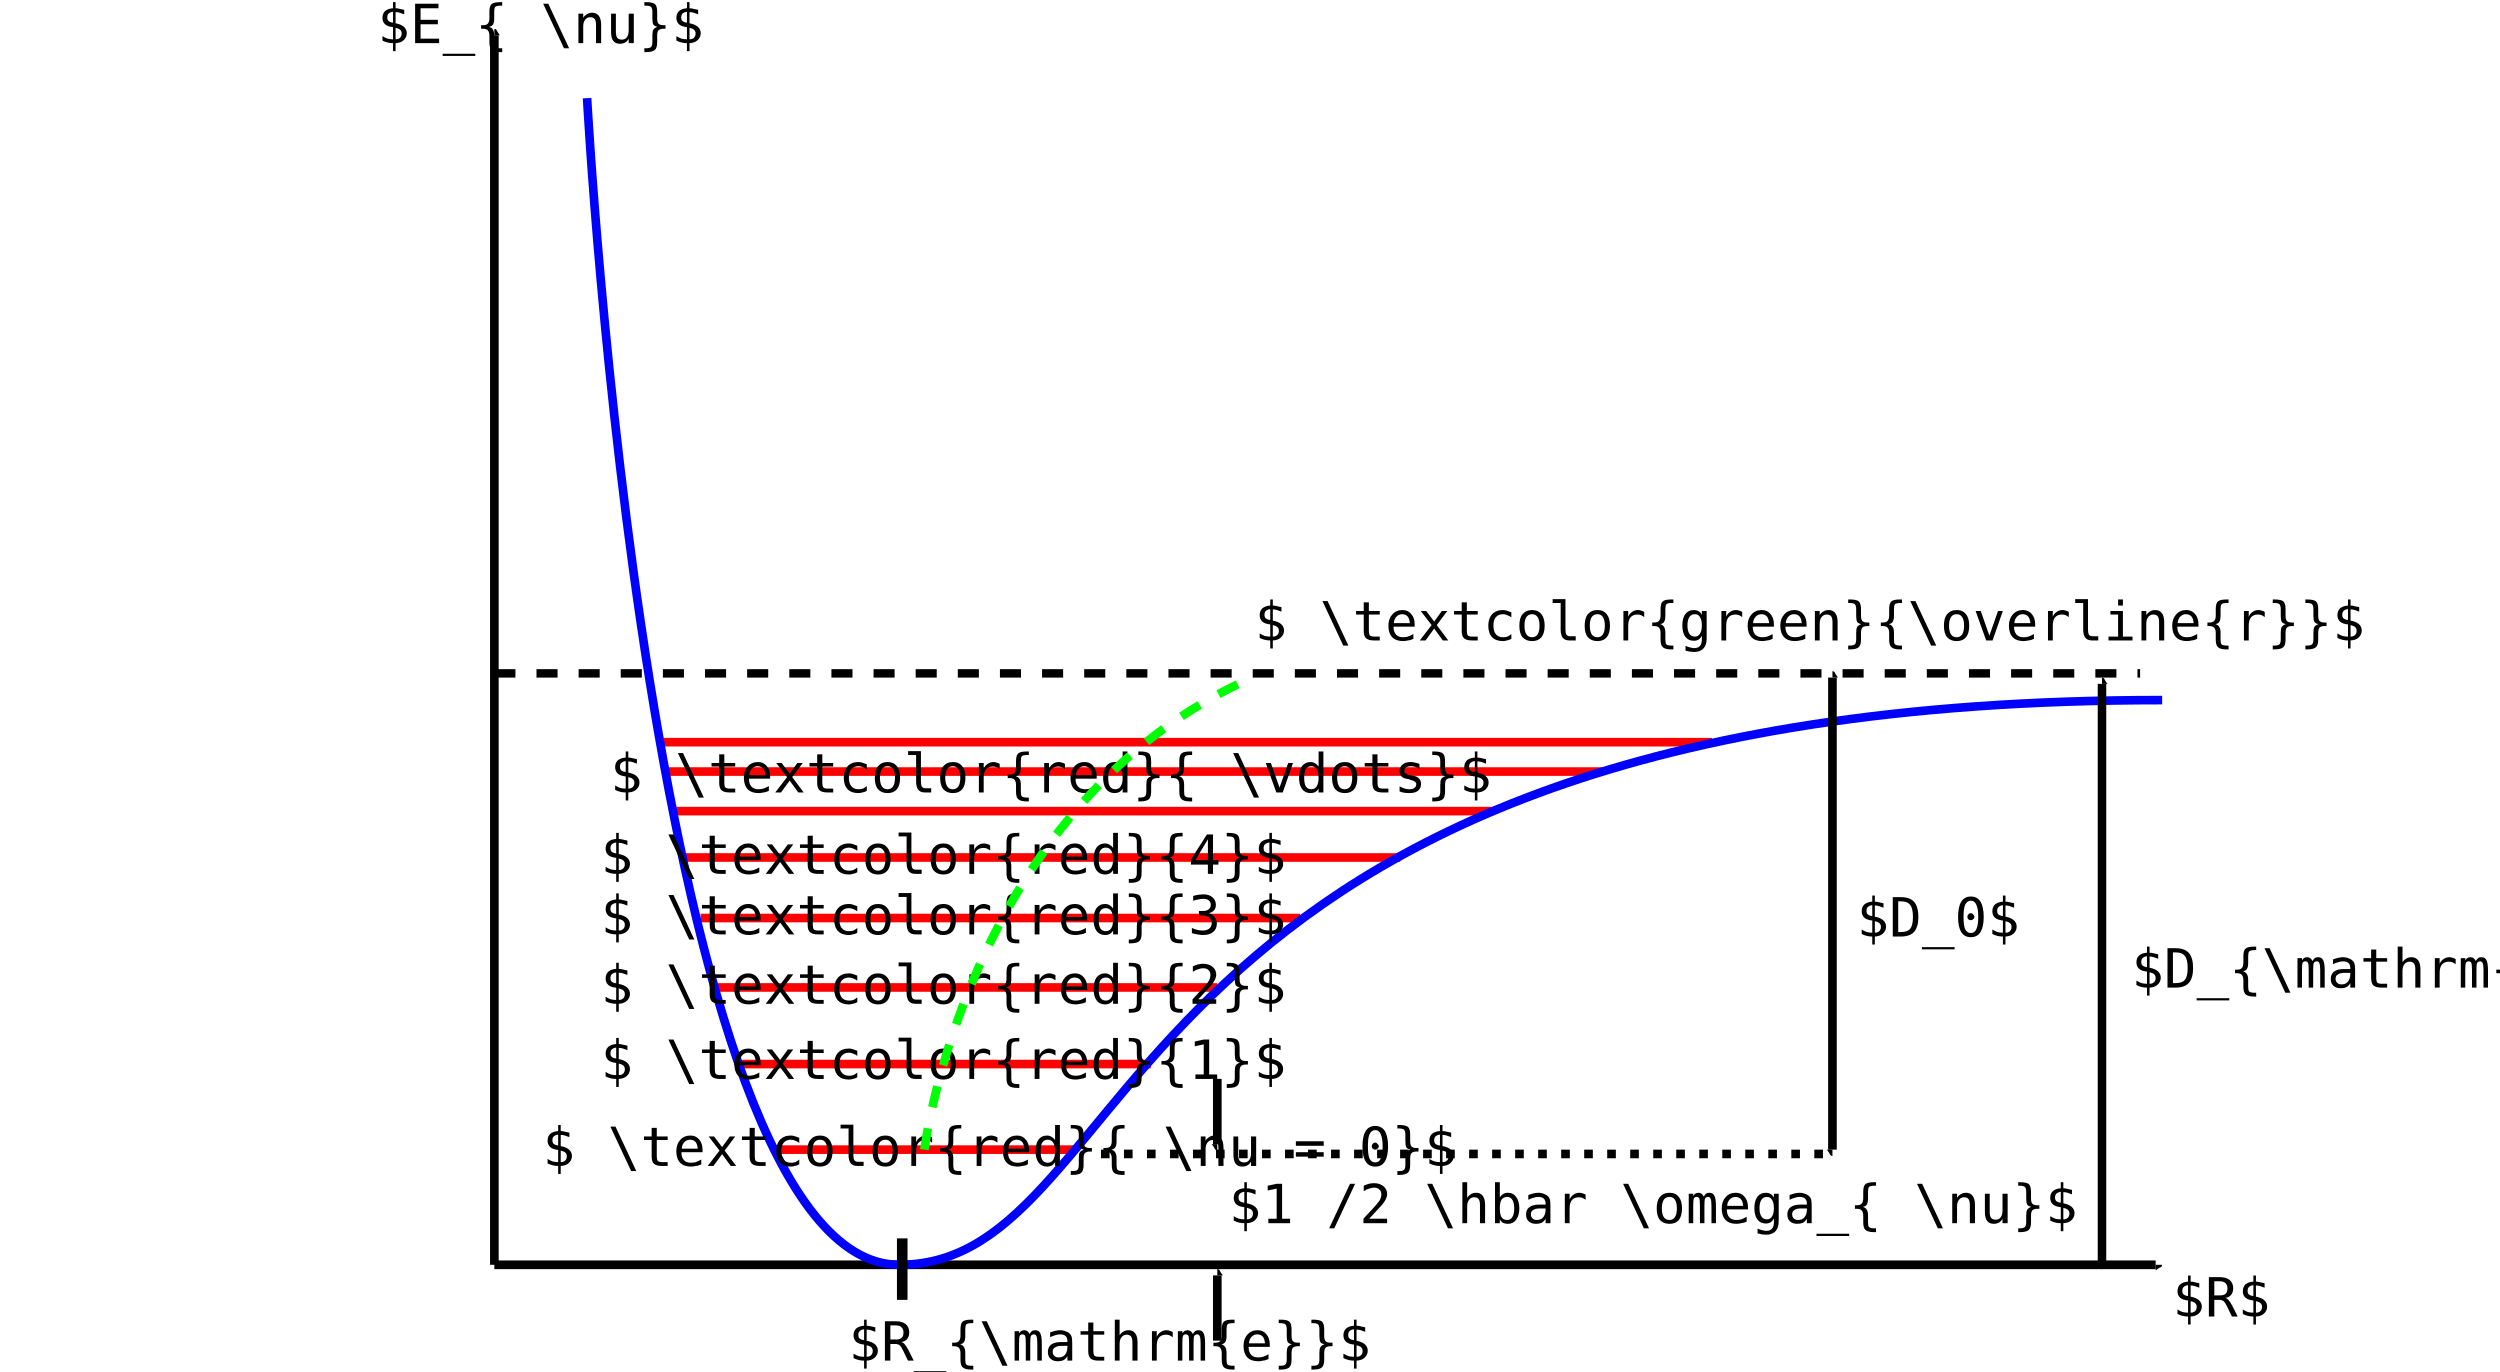
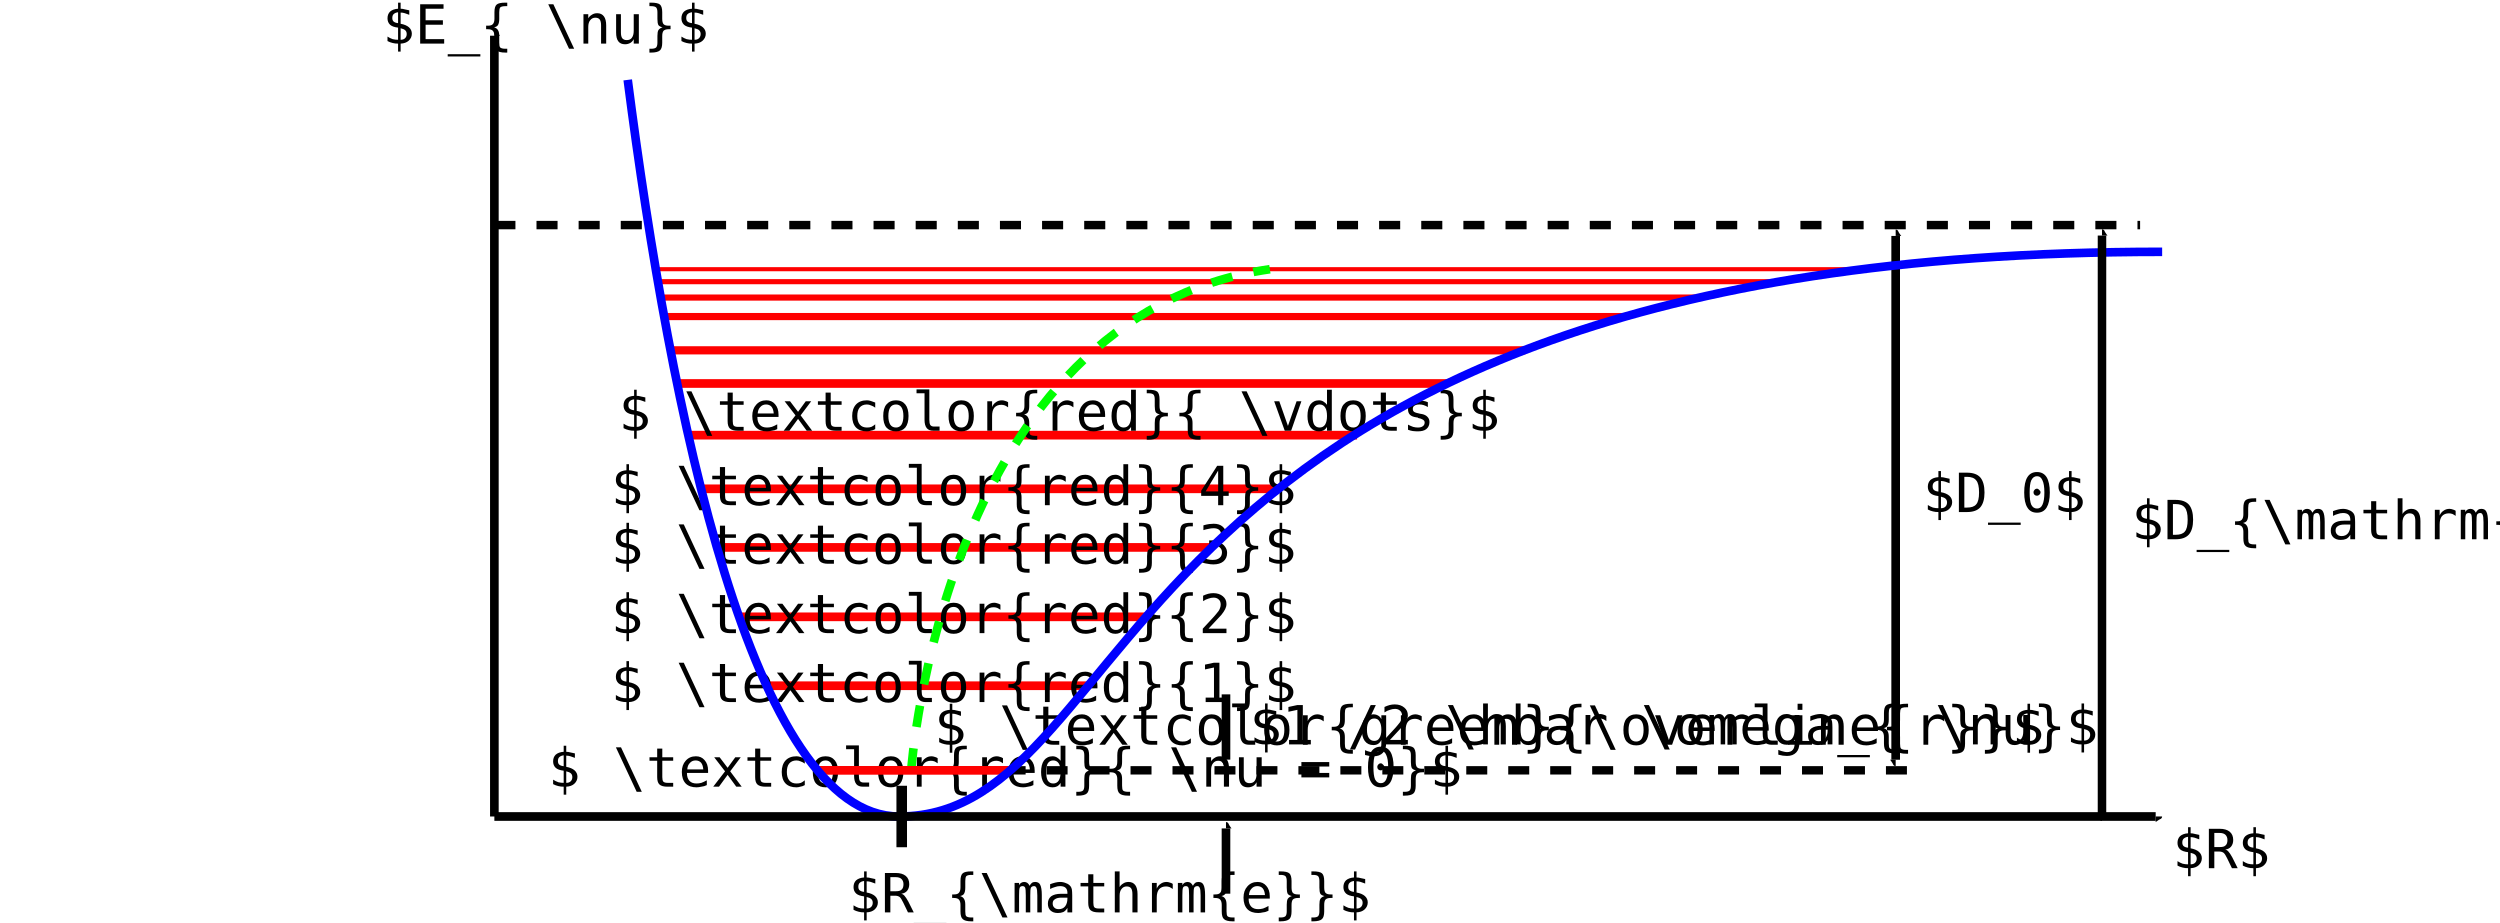
- <svg xmlns="http://www.w3.org/2000/svg" width="122mm" height="66.928mm" viewBox="0 0 122 66.928" version="1.1" id="svg8">
+ <svg xmlns="http://www.w3.org/2000/svg" width="122mm" height="45.029mm" viewBox="0 0 122 45.029" version="1.1" id="svg8" xml:space="preserve">
  <defs id="defs2">
    <marker id="marker-arrow-1.5923999999999998" orient="auto-start-reverse" refY="0" refX="0" markerHeight="1.69" markerWidth="0.911">
      <g transform="scale(1.073399)" id="g116">
        <path d="M -1.554,2.072 C -1.425,1.295 0,0.13 0.389,0 0,-0.13 -1.425,-1.295 -1.554,-2.072" style="fill:none;stroke:#000000;stroke-width:0.6;stroke-linecap:round;stroke-linejoin:round;stroke-miterlimit:10;stroke-dasharray:none;stroke-opacity:1" id="path114" />
      </g>
    </marker>
    <marker id="marker-arrow-1.5923999999999998-3" orient="auto-start-reverse" refY="0" refX="0" markerHeight="1.69" markerWidth="0.911">
      <g transform="scale(1.073399)" id="g298">
        <path d="M -1.554,2.072 C -1.425,1.295 0,0.13 0.389,0 0,-0.13 -1.425,-1.295 -1.554,-2.072" style="fill:none;stroke:#000000;stroke-width:0.6;stroke-linecap:round;stroke-linejoin:round;stroke-miterlimit:10;stroke-dasharray:none;stroke-opacity:1" id="path296" />
      </g>
    </marker>
    <marker id="marker-arrow-1.5923999999999998-6" orient="auto-start-reverse" refY="0" refX="0" markerHeight="1.69" markerWidth="0.911">
      <g transform="scale(1.073399)" id="g333">
        <path d="M -1.554,2.072 C -1.425,1.295 0,0.13 0.389,0 0,-0.13 -1.425,-1.295 -1.554,-2.072" style="fill:none;stroke:#000000;stroke-width:0.6;stroke-linecap:round;stroke-linejoin:round;stroke-miterlimit:10;stroke-dasharray:none;stroke-opacity:1" id="path331" />
      </g>
    </marker>
    <marker id="marker-arrow-1.5923999999999998-2" orient="auto-start-reverse" refY="0" refX="0" markerHeight="1.69" markerWidth="0.911">
      <g transform="scale(1.073399)" id="g1049">
        <path d="M -1.554,2.072 C -1.425,1.295 0,0.13 0.389,0 0,-0.13 -1.425,-1.295 -1.554,-2.072" style="fill:none;stroke:#000000;stroke-width:0.6;stroke-linecap:round;stroke-linejoin:round;stroke-miterlimit:10;stroke-dasharray:none;stroke-opacity:1" id="path1047" />
      </g>
    </marker>
    <marker id="marker-arrow-1.5923999999999998-9" orient="auto-start-reverse" refY="0" refX="0" markerHeight="1.69" markerWidth="0.911">
      <g transform="scale(1.073399)" id="g1062">
        <path d="M -1.554,2.072 C -1.425,1.295 0,0.13 0.389,0 0,-0.13 -1.425,-1.295 -1.554,-2.072" style="fill:none;stroke:#000000;stroke-width:0.6;stroke-linecap:round;stroke-linejoin:round;stroke-miterlimit:10;stroke-dasharray:none;stroke-opacity:1" id="path1060" />
      </g>
    </marker>
    <marker id="marker-arrow-1.5923999999999998-1" orient="auto-start-reverse" refY="0" refX="0" markerHeight="1.69" markerWidth="0.911">
      <g transform="scale(1.073399)" id="g116-2">
        <path d="M -1.554,2.072 C -1.425,1.295 0,0.13 0.389,0 0,-0.13 -1.425,-1.295 -1.554,-2.072" style="fill:none;stroke:#000000;stroke-width:0.6;stroke-linecap:round;stroke-linejoin:round;stroke-miterlimit:10;stroke-dasharray:none;stroke-opacity:1" id="path114-7" />
      </g>
    </marker>
+     <marker id="marker-arrow-1.5923999999999998-62" orient="auto-start-reverse" refY="0" refX="0" markerHeight="1.69" markerWidth="0.911">
+       <g transform="scale(1.073399)" id="g13412">
+         <path d="M -1.554,2.072 C -1.425,1.295 0,0.13 0.389,0 0,-0.13 -1.425,-1.295 -1.554,-2.072" style="fill:none;stroke:#000000;stroke-width:0.6;stroke-linecap:round;stroke-linejoin:round;stroke-miterlimit:10;stroke-dasharray:none;stroke-opacity:1" id="path13410" />
+       </g>
+     </marker>
+     <marker id="marker-arrow-1.5923999999999998-91" orient="auto-start-reverse" refY="0" refX="0" markerHeight="1.69" markerWidth="0.911">
+       <g transform="scale(1.073399)" id="g13729">
+         <path d="M -1.554,2.072 C -1.425,1.295 0,0.13 0.389,0 0,-0.13 -1.425,-1.295 -1.554,-2.072" style="fill:none;stroke:#000000;stroke-width:0.6;stroke-linecap:round;stroke-linejoin:round;stroke-miterlimit:10;stroke-dasharray:none;stroke-opacity:1" id="path13727" />
+       </g>
+     </marker>
+     <marker id="marker-arrow-1.5923999999999998-27" orient="auto-start-reverse" refY="0" refX="0" markerHeight="1.69" markerWidth="0.911">
+       <g transform="scale(1.073399)" id="g13742">
+         <path d="M -1.554,2.072 C -1.425,1.295 0,0.13 0.389,0 0,-0.13 -1.425,-1.295 -1.554,-2.072" style="fill:none;stroke:#000000;stroke-width:0.6;stroke-linecap:round;stroke-linejoin:round;stroke-miterlimit:10;stroke-dasharray:none;stroke-opacity:1" id="path13740" />
+       </g>
+     </marker>
  </defs>
  <g id="layer1" transform="translate(0,-177)">
-     <path style="fill:none;fill-opacity:1;stroke:#000000;stroke-width:0.421;stroke-dasharray:none;stroke-opacity:1;-inkscape-stroke:none;marker-start:none;marker-end:url(#marker-arrow-1.5923999999999998);stop-color:#000000" d="m 24.125,238.722 v -60" id="path62" />
-     <path style="fill:none;fill-opacity:1;stroke:#000000;stroke-width:0.424;stroke-dasharray:none;stroke-opacity:1;-inkscape-stroke:none;marker-start:none;marker-end:url(#marker-arrow-1.5923999999999998);stop-color:#000000" d="M 24.125,238.722 H 105.197" id="path181" />
-     <path style="fill:none;fill-opacity:1;stroke:#000000;stroke-width:0.411;stroke-dasharray:1.028, 1.028;stroke-opacity:1;-inkscape-stroke:none;marker-start:none;marker-end:none;stop-color:#000000" d="M 24.125,209.861 H 104.437" id="path183" />
-     <path style="fill:none;fill-opacity:1;stroke:#ff0000;stroke-width:0.421;stroke-dasharray:none;stroke-opacity:1;-inkscape-stroke:none;marker-start:none;marker-end:none;stop-color:#000000" d="M 37.761,233.102 H 52.461" id="path411" />
-     <path style="fill:none;fill-opacity:1;stroke:#ff0000;stroke-width:0.421;stroke-dasharray:none;stroke-opacity:1;-inkscape-stroke:none;marker-start:none;marker-end:none;stop-color:#000000" d="M 35.993,228.926 H 56.16" id="path413" />
-     <path style="fill:none;fill-opacity:1;stroke:#ff0000;stroke-width:0.421;stroke-dasharray:none;stroke-opacity:1;-inkscape-stroke:none;marker-start:none;marker-end:none;stop-color:#000000" d="M 35.032,225.188 H 59.404" id="path415" />
-     <path style="fill:none;fill-opacity:1;stroke:#ff0000;stroke-width:0.421;stroke-dasharray:none;stroke-opacity:1;-inkscape-stroke:none;marker-start:none;marker-end:none;stop-color:#000000" d="M 34.191,221.8 H 63.445" id="path419" />
-     <path style="fill:none;fill-opacity:1;stroke:#ff0000;stroke-width:0.421;stroke-dasharray:none;stroke-opacity:1;-inkscape-stroke:none;marker-start:none;marker-end:none;stop-color:#000000" d="M 33.378,218.846 H 68.329" id="path421" />
-     <path style="fill:none;fill-opacity:1;stroke:#ff0000;stroke-width:0.421;stroke-dasharray:none;stroke-opacity:1;-inkscape-stroke:none;marker-start:none;marker-end:none;stop-color:#000000" d="M 33.004,216.583 H 72.883" id="path423" />
-     <path style="fill:none;fill-opacity:1;stroke:#ff0000;stroke-width:0.421;stroke-dasharray:none;stroke-opacity:1;-inkscape-stroke:none;marker-start:none;marker-end:none;stop-color:#000000" d="M 32.349,214.652 H 78.215" id="path427" />
-     <path style="fill:none;fill-opacity:1;stroke:#ff0000;stroke-width:0.421;stroke-dasharray:none;stroke-opacity:1;-inkscape-stroke:none;marker-start:none;marker-end:none;stop-color:#000000" d="M 32.349,213.219 H 83.545" id="path429" />
-     <path style="fill:none;fill-opacity:1;stroke:#0000ff;stroke-width:0.421;stroke-dasharray:none;stroke-opacity:1;-inkscape-stroke:none;marker-start:none;marker-end:none;stop-color:#000000" d="m 28.649,181.79 c 0,0 3.088,56.932 15.226,56.932 12.138,0 9.812,-27.557 61.638,-27.557" id="path349" />
-     <path style="fill:none;fill-opacity:1;stroke:#000000;stroke-width:0.516;stroke-dasharray:none;stroke-opacity:1;-inkscape-stroke:none;marker-start:none;marker-end:none;stop-color:#000000" d="m 44.029,237.433 v 3" id="path184" />
-     <text style="font-size:2.646px;font-family:monospace;-inkscape-font-specification:'monospace, Normal';fill:#000000;fill-opacity:1;stroke:none;stroke-width:0.265" xml:space="preserve" id="text260" y="243.398" x="41.403">
-       <tspan x="41.403" y="243.398" style="stroke-width:0.265" id="tspan449">$R_{\mathrm{e}}$</tspan>
+     <path style="fill:none;fill-opacity:1;stroke:#000000;stroke-width:0.421;stroke-dasharray:none;stroke-opacity:1;-inkscape-stroke:none;marker-start:none;marker-end:url(#marker-arrow-1.5923999999999998);stop-color:#000000" d="m 24.125,216.845 v -38.102" id="path62" />
+     <path style="fill:none;fill-opacity:1;stroke:#000000;stroke-width:0.411;stroke-dasharray:1.028, 1.028;stroke-opacity:1;-inkscape-stroke:none;marker-start:none;marker-end:none;stop-color:#000000" d="M 24.125,187.984 H 104.437" id="path183" />
+     <path style="fill:none;fill-opacity:1;stroke:#ff0000;stroke-width:0.424;stroke-dasharray:none;stroke-opacity:1;marker-start:none;marker-end:none;stop-color:#000000" d="M 37.358,210.464 H 53.168" id="path413" />
+     <path style="fill:none;fill-opacity:1;stroke:#ff0000;stroke-width:0.424;stroke-dasharray:none;stroke-opacity:1;marker-start:none;marker-end:none;stop-color:#000000" d="M 36.026,207.101 H 56.007" id="path415" />
+     <path style="fill:none;fill-opacity:1;stroke:#ff0000;stroke-width:0.424;stroke-dasharray:none;stroke-opacity:1;marker-start:none;marker-end:none;stop-color:#000000" d="M 34.977,203.714 H 59.173" id="path419" />
+     <path style="fill:none;fill-opacity:1;stroke:#ff0000;stroke-width:0.424;stroke-dasharray:none;stroke-opacity:1;marker-start:none;marker-end:none;stop-color:#000000" d="M 34.201,200.854 H 62.447" id="path421" />
+     <path style="fill:none;fill-opacity:1;stroke:#ff0000;stroke-width:0.424;stroke-dasharray:none;stroke-opacity:1;marker-start:none;marker-end:none;stop-color:#000000" d="M 33.67,198.236 H 66.225" id="path423" />
+     <path style="fill:none;fill-opacity:1;stroke:#ff0000;stroke-width:0.424;stroke-dasharray:none;stroke-opacity:1;marker-start:none;marker-end:none;stop-color:#000000" d="M 33.038,195.714 H 70.619" id="path427" />
+     <path style="fill:none;fill-opacity:1;stroke:#ff0000;stroke-width:0.4;stroke-dasharray:none;stroke-opacity:1;marker-start:none;marker-end:none;stop-color:#000000" d="m 32.728,194.096 h 41.712" id="path429" />
+     <path style="fill:none;fill-opacity:1;stroke:#ff0000;stroke-width:0.35;stroke-dasharray:none;stroke-opacity:1;marker-start:none;marker-end:none;stop-color:#000000" d="M 32.41,192.448 H 79.207" id="path429-3" />
+     <path style="fill:none;fill-opacity:1;stroke:#ff0000;stroke-width:0.3;stroke-dasharray:none;stroke-opacity:1;marker-start:none;marker-end:none;stop-color:#000000" d="M 32.325,191.521 H 82.743" id="path429-3-6" />
+     <path style="fill:none;fill-opacity:1;stroke:#ff0000;stroke-width:0.25;stroke-dasharray:none;stroke-opacity:1;marker-start:none;marker-end:none;stop-color:#000000" d="M 32.091,190.746 H 86.83" id="path429-3-6-7" />
+     <path style="fill:none;fill-opacity:1;stroke:#ff0000;stroke-width:0.2;stroke-dasharray:none;stroke-opacity:1;marker-start:none;marker-end:none;stop-color:#000000" d="M 32.015,190.137 H 90.862" id="path429-3-6-7-5" />
+     <path style="fill:none;fill-opacity:1;stroke:#000000;stroke-width:0.409;stroke-dasharray:1.024, 1.024;stroke-opacity:1;-inkscape-stroke:none;marker-start:none;marker-end:none;stop-color:#000000" d="M 49.026,214.592 H 93.162" id="path321" />
+     <text style="font-size:2.646px;font-family:monospace;-inkscape-font-specification:'monospace, Normal';fill:#000000;fill-opacity:1;stroke:none;stroke-width:0.265" xml:space="preserve" id="text260" y="221.521" x="41.403">
+       <tspan x="41.403" y="221.521" style="stroke-width:0.265" id="tspan449">$R_{\mathrm{e}}$</tspan>
    </text>
-     <text style="font-size:2.646px;font-family:monospace;-inkscape-font-specification:'monospace, Normal';fill:#000000;fill-opacity:1;stroke:none;stroke-width:0.265" xml:space="preserve" id="text272" y="241.244" x="106.011">
-       <tspan id="tspan270" x="106.011" y="241.244" style="stroke-width:0.265">$R$</tspan>
+     <text style="font-size:2.646px;font-family:monospace;-inkscape-font-specification:'monospace, Normal';fill:#000000;fill-opacity:1;stroke:none;stroke-width:0.265" xml:space="preserve" id="text272" y="219.367" x="106.011">
+       <tspan id="tspan270" x="106.011" y="219.367" style="stroke-width:0.265">$R$</tspan>
    </text>
-     <text style="font-size:2.646px;font-family:monospace;-inkscape-font-specification:'monospace, Normal';fill:#000000;fill-opacity:1;stroke:none;stroke-width:0.265" xml:space="preserve" id="text284" y="179.104" x="18.415">
-       <tspan id="tspan282" x="18.415" y="179.104" style="stroke-width:0.265">$E_{ \nu}$</tspan>
+     <text style="font-size:2.646px;font-family:monospace;-inkscape-font-specification:'monospace, Normal';fill:#000000;fill-opacity:1;stroke:none;stroke-width:0.265" xml:space="preserve" id="text284" y="179.126" x="18.659">
+       <tspan id="tspan282" x="18.659" y="179.126" style="stroke-width:0.265">$E_{ \nu}$</tspan>
    </text>
-     <path style="fill:none;fill-opacity:1;stroke:#000000;stroke-width:0.415;stroke-dasharray:none;stroke-opacity:1;-inkscape-stroke:none;marker-start:url(#marker-arrow-1.5923999999999998);marker-end:url(#marker-arrow-1.5923999999999998);stop-color:#000000" d="m 102.577,210.372 v 28.259" id="path294" />
-     <text style="font-size:2.646px;font-family:monospace;-inkscape-font-specification:'monospace, Normal';fill:#000000;fill-opacity:1;stroke:none;stroke-width:0.265" xml:space="preserve" id="text311" y="225.194" x="104.008">
-       <tspan id="tspan309" x="104.008" y="225.194" style="stroke-width:0.265">$D_{\mathrm{e}}$</tspan>
+     <text style="font-size:2.646px;font-family:monospace;-inkscape-font-specification:'monospace, Normal';fill:#000000;fill-opacity:1;stroke:none;stroke-width:0.265" xml:space="preserve" id="text311" y="203.317" x="104.008">
+       <tspan id="tspan309" x="104.008" y="203.317" style="stroke-width:0.265">$D_{\mathrm{e}}$</tspan>
    </text>
-     <path style="fill:none;fill-opacity:1;stroke:#000000;stroke-width:0.421;stroke-dasharray:0.421, 0.702;stroke-opacity:1;-inkscape-stroke:none;marker-start:none;marker-end:none;stop-color:#000000" d="M 53.726,233.313 H 89.423" id="path321" />
-     <path style="fill:none;fill-opacity:1;stroke:#000000;stroke-width:0.421;stroke-dasharray:none;stroke-opacity:1;-inkscape-stroke:none;marker-start:url(#marker-arrow-1.5923999999999998);marker-end:url(#marker-arrow-1.5923999999999998);stop-color:#000000" d="M 89.423,233.102 V 210.065" id="path329" />
-     <text style="font-size:2.646px;font-family:monospace;-inkscape-font-specification:'monospace, Normal';fill:#000000;fill-opacity:1;stroke:none;stroke-width:0.265" xml:space="preserve" id="text346" y="222.704" x="90.603">
-       <tspan id="tspan344" x="90.603" y="222.704" style="stroke-width:0.265">$D_0$</tspan>
+     <path style="fill:none;fill-opacity:1;stroke:#000000;stroke-width:0.422;stroke-dasharray:none;stroke-opacity:1;-inkscape-stroke:none;marker-start:url(#marker-arrow-1.5923999999999998);marker-end:url(#marker-arrow-1.5923999999999998);stop-color:#000000" d="M 92.509,214.075 V 188.514" id="path329" />
+     <text style="font-size:2.646px;font-family:monospace;-inkscape-font-specification:'monospace, Normal';fill:#000000;fill-opacity:1;stroke:none;stroke-width:0.265" xml:space="preserve" id="text346" y="201.988" x="93.83">
+       <tspan id="tspan344" x="93.83" y="201.988" style="stroke-width:0.265">$D_0$</tspan>
    </text>
-     <text style="font-size:2.646px;font-family:monospace;-inkscape-font-specification:'monospace, Normal';fill:#000000;fill-opacity:1;stroke:none;stroke-width:0.265" xml:space="preserve" id="text599" y="233.899" x="26.471">
-       <tspan id="tspan597" x="26.471" y="233.899" style="stroke-width:0.265">$ \textcolor{red}{ \nu = 0}$</tspan>
+     <text style="font-size:2.646px;font-family:monospace;-inkscape-font-specification:'monospace, Normal';fill:#000000;fill-opacity:1;stroke:none;stroke-width:0.265" xml:space="preserve" id="text599" y="215.39" x="26.743">
+       <tspan id="tspan597" x="26.743" y="215.39" style="stroke-width:0.265">$ \textcolor{red}{ \nu = 0}$</tspan>
    </text>
-     <text style="font-size:2.646px;font-family:monospace;-inkscape-font-specification:'monospace, Normal';fill:#000000;fill-opacity:1;stroke:none;stroke-width:0.265" xml:space="preserve" id="text611" y="229.65" x="29.305">
-       <tspan id="tspan609" x="29.305" y="229.65" style="stroke-width:0.265">$ \textcolor{red}{1}$</tspan>
+     <text style="font-size:2.646px;font-family:monospace;-inkscape-font-specification:'monospace, Normal';fill:#000000;fill-opacity:1;stroke:none;stroke-width:0.265" xml:space="preserve" id="text611" y="211.26" x="29.806">
+       <tspan id="tspan609" x="29.806" y="211.26" style="stroke-width:0.265">$ \textcolor{red}{1}$</tspan>
    </text>
-     <text style="font-size:2.646px;font-family:monospace;-inkscape-font-specification:'monospace, Normal';fill:#000000;fill-opacity:1;stroke:none;stroke-width:0.265" xml:space="preserve" id="text623" y="225.984" x="29.305">
-       <tspan x="29.305" y="225.984" style="stroke-width:0.265" id="tspan633">$ \textcolor{red}{2}$</tspan>
+     <text style="font-size:2.646px;font-family:monospace;-inkscape-font-specification:'monospace, Normal';fill:#000000;fill-opacity:1;stroke:none;stroke-width:0.265" xml:space="preserve" id="text623" y="207.897" x="29.806">
+       <tspan x="29.806" y="207.897" style="stroke-width:0.265" id="tspan633">$ \textcolor{red}{2}$</tspan>
    </text>
-     <text style="font-size:2.646px;font-family:monospace;-inkscape-font-specification:'monospace, Normal';fill:#000000;fill-opacity:1;stroke:none;stroke-width:0.265" xml:space="preserve" id="text623-7" y="222.597" x="29.305">
-       <tspan x="29.305" y="222.597" style="stroke-width:0.265" id="tspan687">$ \textcolor{red}{3}$</tspan>
+     <text style="font-size:2.646px;font-family:monospace;-inkscape-font-specification:'monospace, Normal';fill:#000000;fill-opacity:1;stroke:none;stroke-width:0.265" xml:space="preserve" id="text623-7" y="204.51" x="29.806">
+       <tspan x="29.806" y="204.51" style="stroke-width:0.265" id="tspan687">$ \textcolor{red}{3}$</tspan>
    </text>
-     <text style="font-size:2.646px;font-family:monospace;-inkscape-font-specification:'monospace, Normal';fill:#000000;fill-opacity:1;stroke:none;stroke-width:0.265" xml:space="preserve" id="text623-3" y="219.643" x="29.305">
-       <tspan x="29.305" y="219.643" style="stroke-width:0.265" id="tspan633-56">$ \textcolor{red}{4}$</tspan>
+     <text style="font-size:2.646px;font-family:monospace;-inkscape-font-specification:'monospace, Normal';fill:#000000;fill-opacity:1;stroke:none;stroke-width:0.265" xml:space="preserve" id="text623-3" y="201.65" x="29.806">
+       <tspan x="29.806" y="201.65" style="stroke-width:0.265" id="tspan633-56">$ \textcolor{red}{4}$</tspan>
    </text>
-     <text style="font-size:2.646px;font-family:monospace;-inkscape-font-specification:'monospace, Normal';fill:#000000;fill-opacity:1;stroke:none;stroke-width:0.265" xml:space="preserve" id="text717" y="215.671" x="29.771">
-       <tspan id="tspan715" x="29.771" y="215.671" style="stroke-width:0.265">$ \textcolor{red}{ \vdots}$</tspan>
+     <text style="font-size:2.646px;font-family:monospace;-inkscape-font-specification:'monospace, Normal';fill:#000000;fill-opacity:1;stroke:none;stroke-width:0.265" xml:space="preserve" id="text717" y="198.017" x="30.179">
+       <tspan id="tspan715" x="30.179" y="198.017" style="stroke-width:0.265">$ \textcolor{red}{ \vdots}$</tspan>
    </text>
-     <path style="fill:none;fill-opacity:1;stroke:#000000;stroke-width:0.421;stroke-dasharray:none;stroke-opacity:1;-inkscape-stroke:none;marker-start:none;marker-end:url(#marker-arrow-1.5923999999999998);stop-color:#000000" d="m 59.404,229.648 v 3.185" id="path1045" />
-     <path style="fill:none;fill-opacity:1;stroke:#000000;stroke-width:0.421;stroke-dasharray:none;stroke-opacity:1;-inkscape-stroke:none;marker-start:none;marker-end:url(#marker-arrow-1.5923999999999998-1);stop-color:#000000" d="M 59.404,242.423 V 239.239" id="path1045-0" />
-     <text style="font-size:2.646px;font-family:monospace;-inkscape-font-specification:'monospace, Normal';fill:#000000;fill-opacity:1;stroke:none;stroke-width:0.265" xml:space="preserve" id="text1117" y="236.689" x="59.956">
-       <tspan id="tspan1115" x="59.956" y="236.689" style="stroke-width:0.265">$1 /2 \hbar \omega_{ \nu}$</tspan>
+     <path style="fill:none;fill-opacity:1;stroke:#000000;stroke-width:0.421;stroke-dasharray:none;stroke-opacity:1;-inkscape-stroke:none;marker-start:none;marker-end:url(#marker-arrow-1.5923999999999998);stop-color:#000000" d="m 59.828,210.885 v 3.185" id="path1045" />
+     <path style="fill:none;fill-opacity:1;stroke:#000000;stroke-width:0.421;stroke-dasharray:none;stroke-opacity:1;-inkscape-stroke:none;marker-start:none;marker-end:url(#marker-arrow-1.5923999999999998-1);stop-color:#000000" d="m 59.828,220.612 v -3.185" id="path1045-0" />
+     <text style="font-size:2.646px;font-family:monospace;-inkscape-font-specification:'monospace, Normal';fill:#000000;fill-opacity:1;stroke:none;stroke-width:0.265" xml:space="preserve" id="text1117" y="213.326" x="60.968">
+       <tspan id="tspan1115" x="60.968" y="213.326" style="stroke-width:0.265">$1 /2 \hbar \omega_{ \nu}$</tspan>
    </text>
-     <path style="font-variation-settings:normal;opacity:1;vector-effect:none;fill:none;fill-opacity:1;stroke:#00ff00;stroke-width:0.421;stroke-linecap:butt;stroke-linejoin:miter;stroke-miterlimit:4;stroke-dasharray:1.053, 1.053;stroke-dashoffset:0;stroke-opacity:1;-inkscape-stroke:none;marker-start:none;marker-end:none;stop-color:#000000;stop-opacity:1" d="m 45.111,233.102 c 0,0 2.019,-16.334 15.365,-22.746" id="path1193" />
-     <text style="font-size:2.646px;font-family:monospace;-inkscape-font-specification:'monospace, Normal';fill:#000000;fill-opacity:1;stroke:none;stroke-width:0.265" xml:space="preserve" id="text1323" y="208.252" x="61.224">
-       <tspan id="tspan1321" x="61.224" y="208.252" style="stroke-width:0.265">$ \textcolor{green}{\overline{r}}$</tspan>
+     <path style="font-variation-settings:normal;opacity:1;vector-effect:none;fill:none;fill-opacity:1;stroke:#00ff00;stroke-width:0.421;stroke-linecap:butt;stroke-linejoin:miter;stroke-miterlimit:4;stroke-dasharray:1.053, 1.053;stroke-dashoffset:0;stroke-opacity:1;-inkscape-stroke:none;marker-start:none;marker-end:none;stop-color:#000000;stop-opacity:1" d="m 44.47,214.564 c 0,0 1.546,-22.116 17.499,-24.427" id="path1193" />
+     <text style="font-size:2.646px;font-family:monospace;-inkscape-font-specification:'monospace, Normal';fill:#000000;fill-opacity:1;stroke:none;stroke-width:0.265" xml:space="preserve" id="text1323" y="213.341" x="45.581">
+       <tspan id="tspan1321" x="45.581" y="213.341" style="stroke-width:0.265">$ \textcolor{green}{\overline{r}}$</tspan>
    </text>
+     <path style="fill:none;fill-opacity:1;stroke:#ff0000;stroke-width:0.424;stroke-dasharray:none;stroke-opacity:1;marker-start:none;marker-end:none;stop-color:#000000" d="m 39.843,214.593 h 9.421" id="path411" />
+     <path style="fill:none;fill-opacity:1;stroke:#0000ff;stroke-width:0.421;stroke-dasharray:none;stroke-opacity:1;-inkscape-stroke:none;marker-start:none;marker-end:none;stop-color:#000000" d="m 30.633,180.898 c 2.09,16.228 6.098,35.948 13.242,35.948 12.138,0 9.812,-27.557 61.638,-27.557" id="path349" />
+     <path style="fill:none;fill-opacity:1;stroke:#000000;stroke-width:0.516;stroke-dasharray:none;stroke-opacity:1;-inkscape-stroke:none;marker-start:none;marker-end:none;stop-color:#000000" d="m 44.004,215.345 v 3" id="path184" />
+     <path style="fill:none;fill-opacity:1;stroke:#000000;stroke-width:0.415;stroke-dasharray:none;stroke-opacity:1;-inkscape-stroke:none;marker-start:url(#marker-arrow-1.5923999999999998);marker-end:url(#marker-arrow-1.5923999999999998);stop-color:#000000" d="m 102.577,188.495 v 28.259" id="path294" />
+     <path style="fill:none;fill-opacity:1;stroke:#000000;stroke-width:0.424;stroke-dasharray:none;stroke-opacity:1;marker-start:none;marker-end:url(#marker-arrow-1.5923999999999998);stop-color:#000000" d="M 24.125,216.845 H 105.197" id="path181" />
  </g>
</svg>
